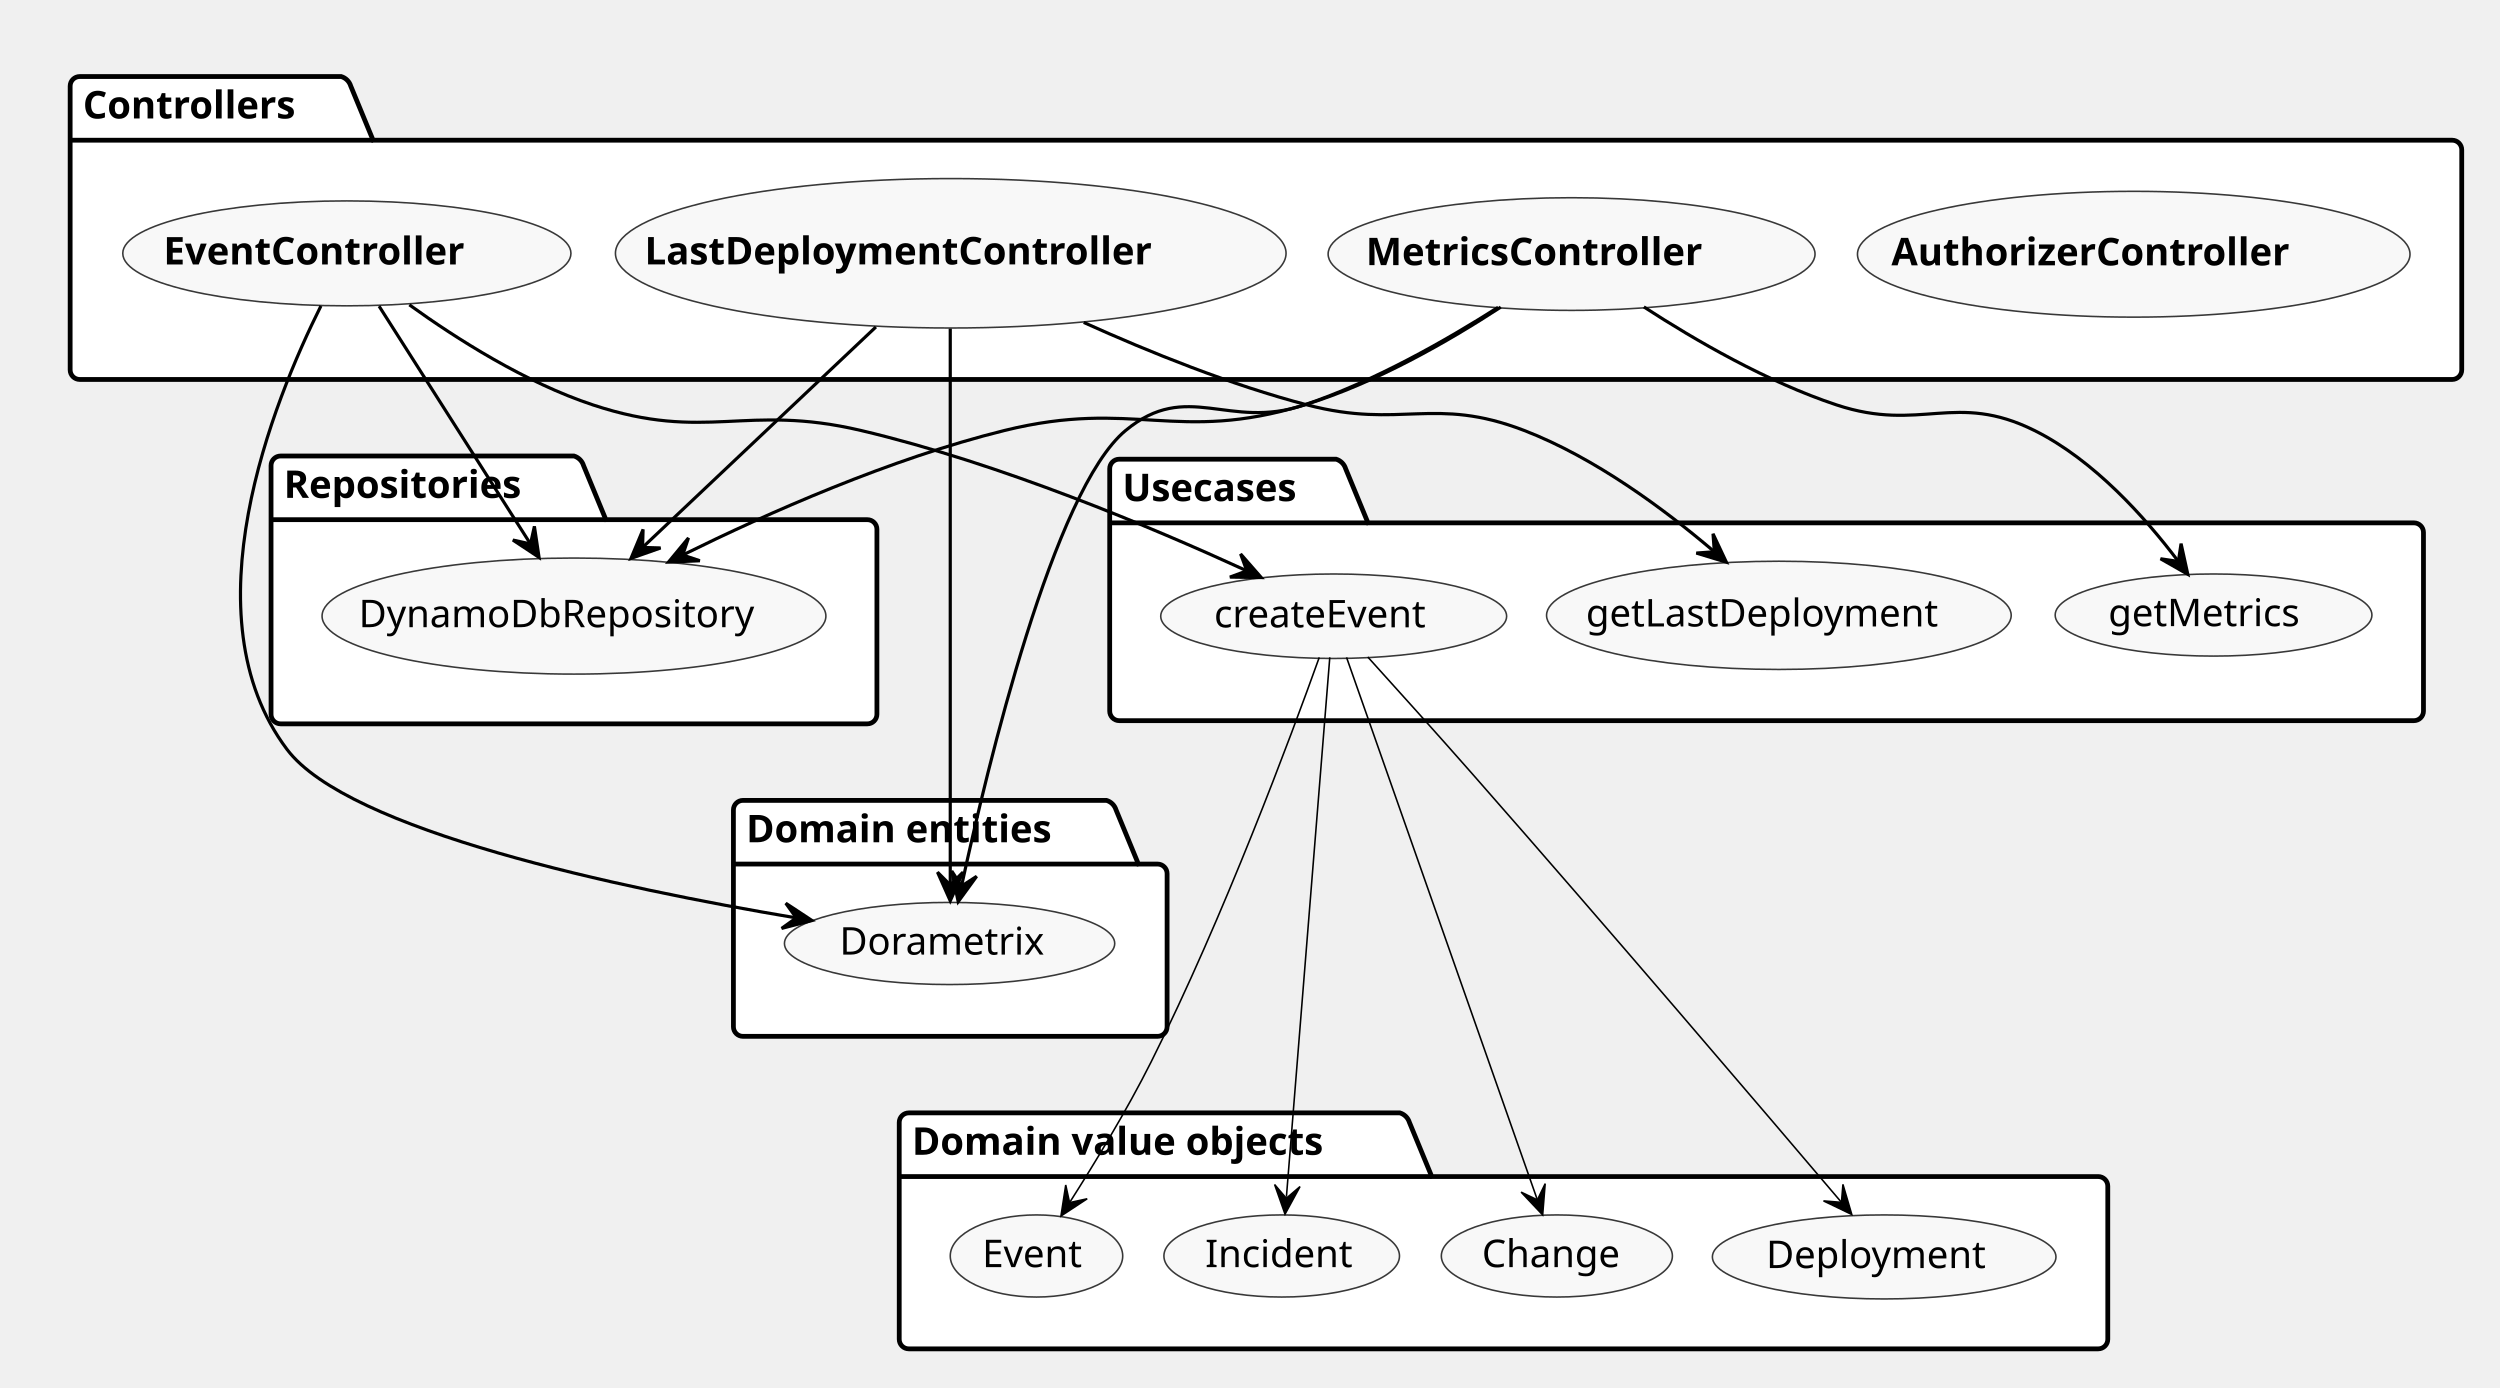
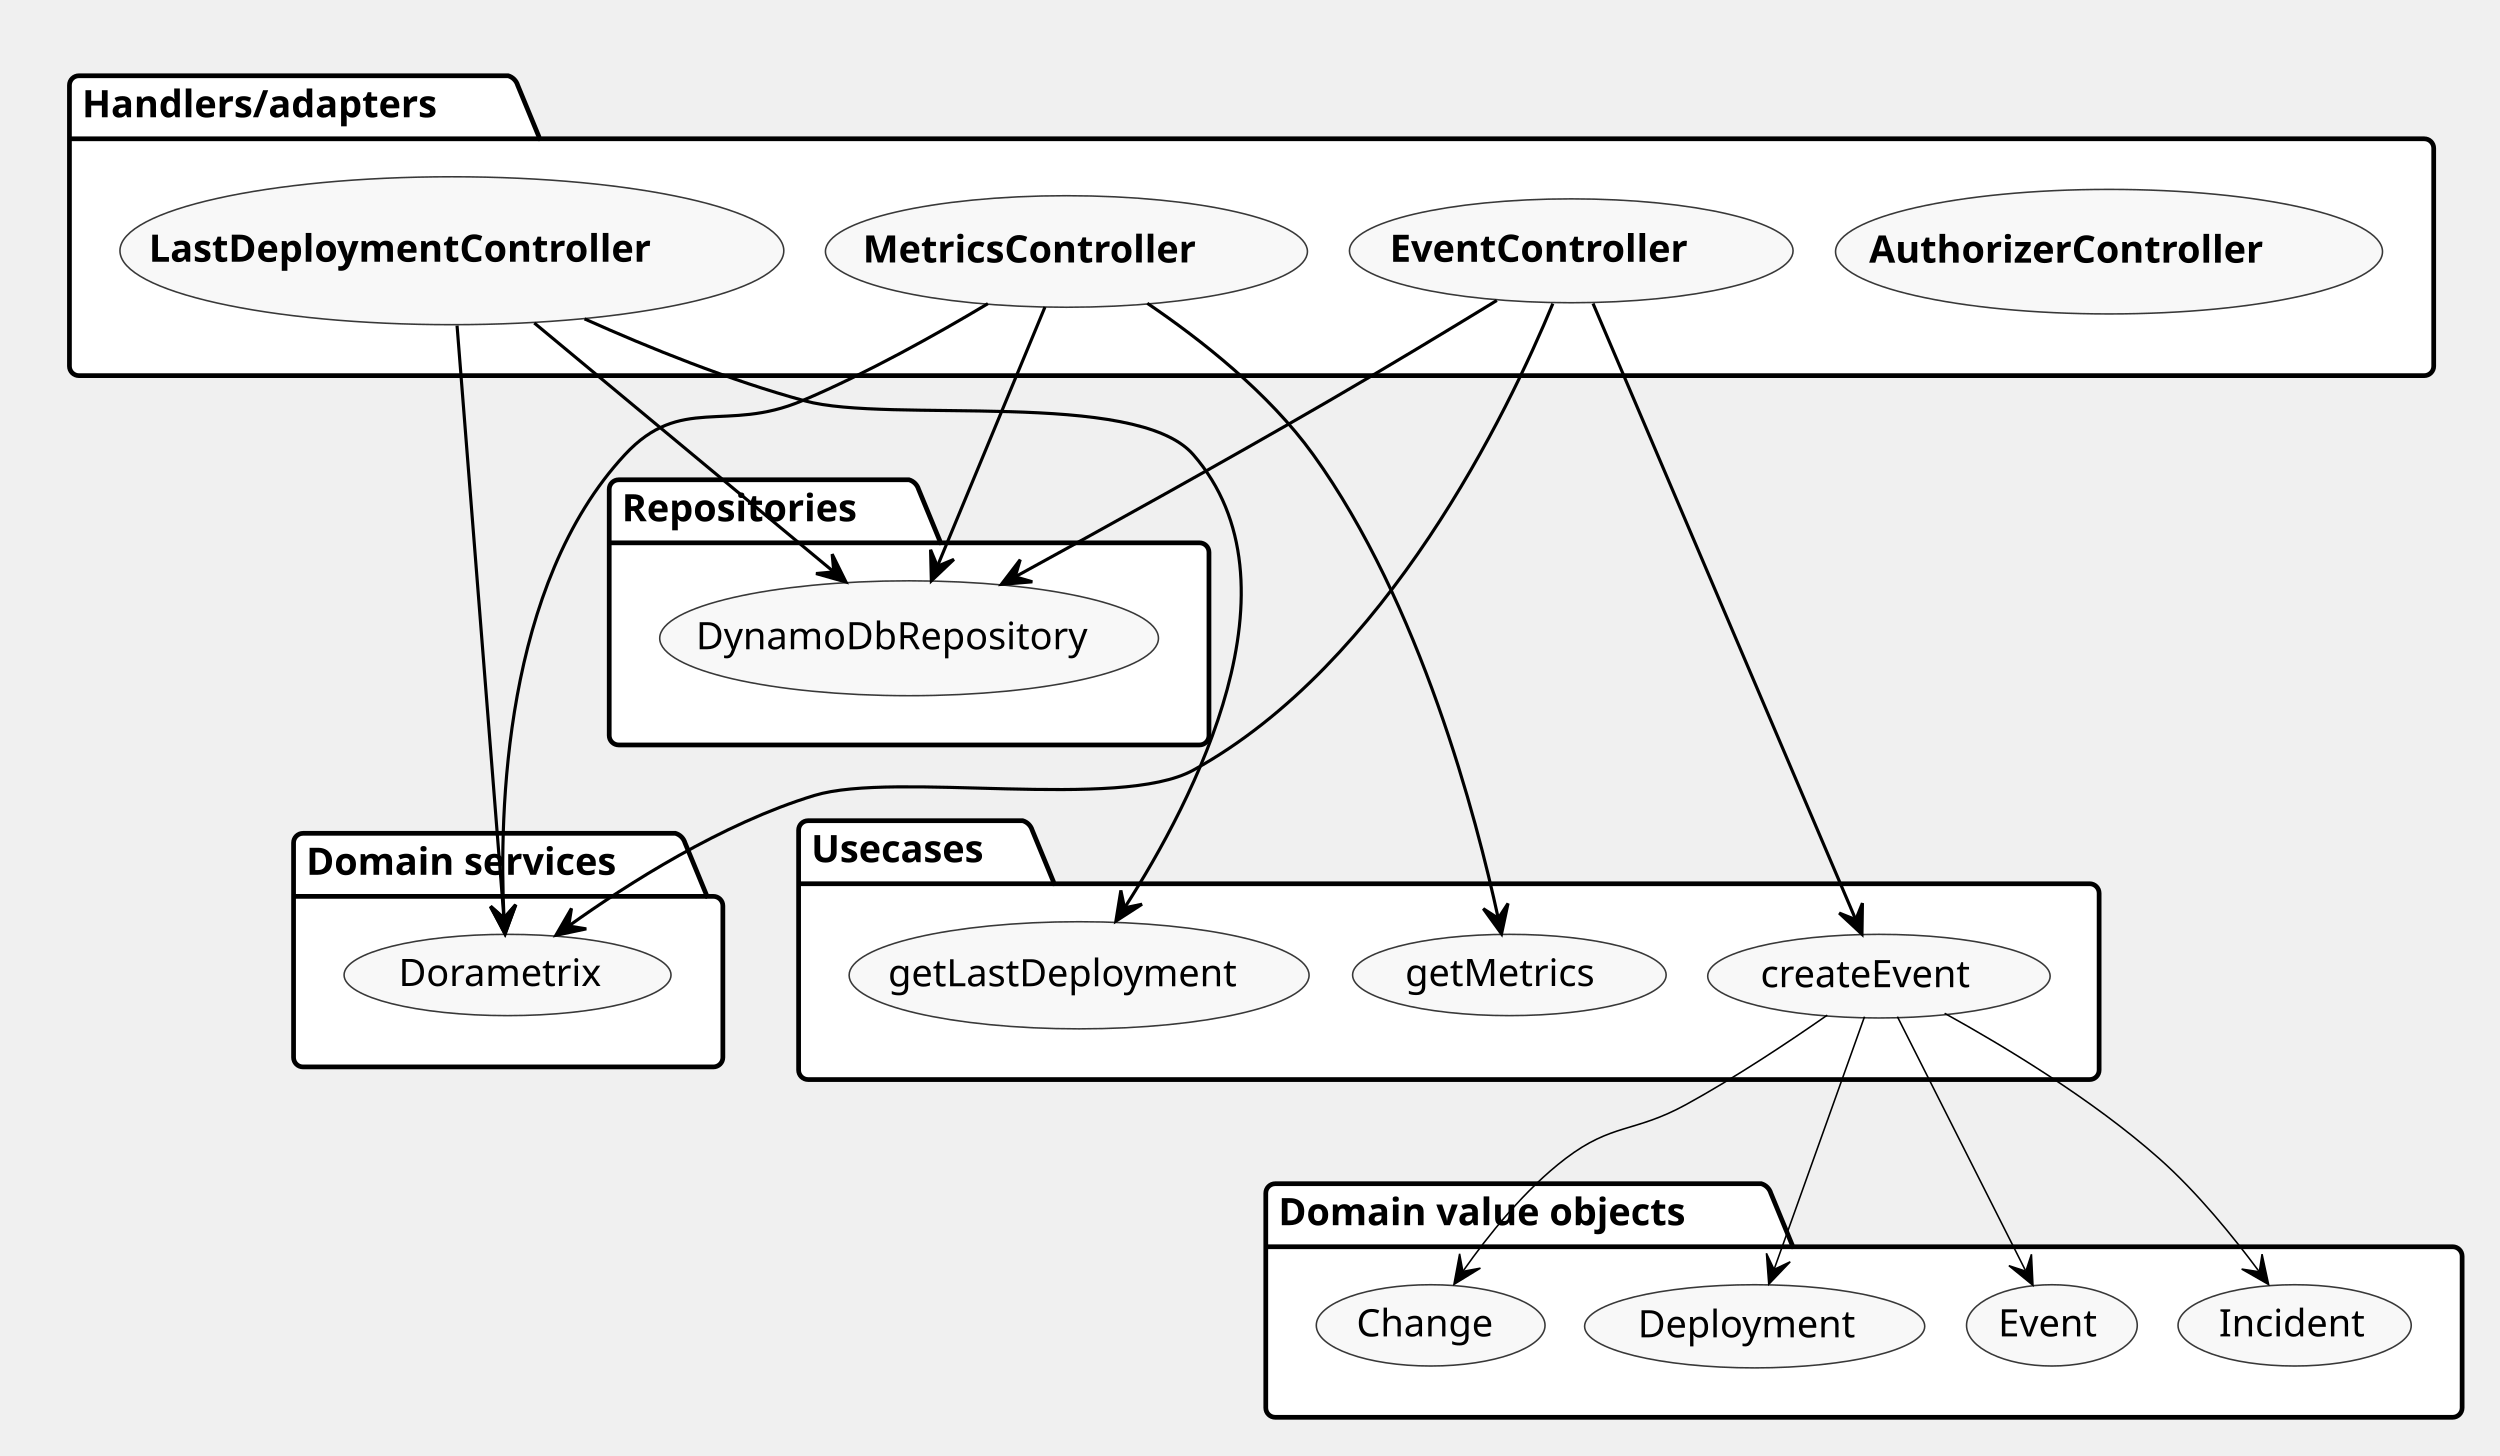
- <svg xmlns="http://www.w3.org/2000/svg" contentScriptType="application/ecmascript" contentStyleType="text/css" height="435px" preserveAspectRatio="none" style="width:784px;height:435px;" version="1.1" viewBox="0 0 784 435" width="784px" zoomAndPan="magnify">
+ <svg xmlns="http://www.w3.org/2000/svg" contentScriptType="application/ecmascript" contentStyleType="text/css" height="461px" preserveAspectRatio="none" style="width:792px;height:461px;" version="1.1" viewBox="0 0 792 461" width="792px" zoomAndPan="magnify">
  <defs />
  <g>
-     <path d="M25,24 L107,24 A4.5,4.5 0 0 1 110,27 L117,43.969 L769,43.969 A3,3 0 0 1 772,46.969 L772,116 A3,3 0 0 1 769,119 L25,119 A3,3 0 0 1 22,116 L22,27 A3,3 0 0 1 25,24 " fill="#FFFFFF" style="stroke: #000000; stroke-width: 1.5;" />
-     <line style="stroke: #000000; stroke-width: 1.5;" x1="22" x2="117" y1="43.969" y2="43.969" />
-     <text fill="#000000" font-family="Tahoma, sans-serif" font-size="12" font-weight="bold" lengthAdjust="spacingAndGlyphs" textLength="82" x="26" y="37.139">Controllers</text>
-     <path d="M233,251 L347,251 A4.5,4.5 0 0 1 350,254 L357,270.969 L363,270.969 A3,3 0 0 1 366,273.969 L366,322 A3,3 0 0 1 363,325 L233,325 A3,3 0 0 1 230,322 L230,254 A3,3 0 0 1 233,251 " fill="#FFFFFF" style="stroke: #000000; stroke-width: 1.5;" />
-     <line style="stroke: #000000; stroke-width: 1.5;" x1="230" x2="357" y1="270.969" y2="270.969" />
-     <text fill="#000000" font-family="Tahoma, sans-serif" font-size="12" font-weight="bold" lengthAdjust="spacingAndGlyphs" textLength="114" x="234" y="264.139">Domain entities</text>
-     <path d="M285,349 L439,349 A4.5,4.5 0 0 1 442,352 L449,368.969 L658,368.969 A3,3 0 0 1 661,371.969 L661,420 A3,3 0 0 1 658,423 L285,423 A3,3 0 0 1 282,420 L282,352 A3,3 0 0 1 285,349 " fill="#FFFFFF" style="stroke: #000000; stroke-width: 1.5;" />
-     <line style="stroke: #000000; stroke-width: 1.5;" x1="282" x2="449" y1="368.969" y2="368.969" />
-     <text fill="#000000" font-family="Tahoma, sans-serif" font-size="12" font-weight="bold" lengthAdjust="spacingAndGlyphs" textLength="154" x="286" y="362.139">Domain value objects</text>
-     <path d="M88,143 L180,143 A4.5,4.5 0 0 1 183,146 L190,162.969 L272,162.969 A3,3 0 0 1 275,165.969 L275,224 A3,3 0 0 1 272,227 L88,227 A3,3 0 0 1 85,224 L85,146 A3,3 0 0 1 88,143 " fill="#FFFFFF" style="stroke: #000000; stroke-width: 1.5;" />
-     <line style="stroke: #000000; stroke-width: 1.5;" x1="85" x2="190" y1="162.969" y2="162.969" />
-     <text fill="#000000" font-family="Tahoma, sans-serif" font-size="12" font-weight="bold" lengthAdjust="spacingAndGlyphs" textLength="92" x="89" y="156.139">Repositories</text>
-     <path d="M351,144 L419,144 A4.5,4.5 0 0 1 422,147 L429,163.969 L757,163.969 A3,3 0 0 1 760,166.969 L760,223 A3,3 0 0 1 757,226 L351,226 A3,3 0 0 1 348,223 L348,147 A3,3 0 0 1 351,144 " fill="#FFFFFF" style="stroke: #000000; stroke-width: 1.5;" />
-     <line style="stroke: #000000; stroke-width: 1.5;" x1="348" x2="429" y1="163.969" y2="163.969" />
-     <text fill="#000000" font-family="Tahoma, sans-serif" font-size="12" font-weight="bold" lengthAdjust="spacingAndGlyphs" textLength="68" x="352" y="157.139">Usecases</text>
-     <ellipse cx="669.139" cy="79.728" fill="#F8F8F8" rx="86.639" ry="19.728" style="stroke: #383838; stroke-width: 0.5;" />
-     <text fill="#000000" font-family="Tahoma, sans-serif" font-size="12" font-weight="bold" lengthAdjust="spacingAndGlyphs" textLength="152" x="593.139" y="83.212">AuthorizerController</text>
-     <ellipse cx="108.774" cy="79.455" fill="#F8F8F8" rx="70.274" ry="16.455" style="stroke: #383838; stroke-width: 0.5;" />
-     <text fill="#000000" font-family="Tahoma, sans-serif" font-size="12" font-weight="bold" lengthAdjust="spacingAndGlyphs" textLength="115" x="51.274" y="82.939">EventController</text>
-     <ellipse cx="298.154" cy="79.431" fill="#F8F8F8" rx="105.154" ry="23.431" style="stroke: #383838; stroke-width: 0.5;" />
-     <text fill="#000000" font-family="Tahoma, sans-serif" font-size="12" font-weight="bold" lengthAdjust="spacingAndGlyphs" textLength="192" x="202.155" y="82.915">LastDeploymentController</text>
-     <ellipse cx="492.847" cy="79.669" fill="#F8F8F8" rx="76.347" ry="17.669" style="stroke: #383838; stroke-width: 0.5;" />
-     <text fill="#000000" font-family="Tahoma, sans-serif" font-size="12" font-weight="bold" lengthAdjust="spacingAndGlyphs" textLength="129" x="428.347" y="83.154">MetricsController</text>
-     <ellipse cx="297.79" cy="295.877" fill="#F8F8F8" rx="51.79" ry="12.877" style="stroke: #383838; stroke-width: 0.5;" />
-     <text fill="#000000" font-family="Tahoma, sans-serif" font-size="12" lengthAdjust="spacingAndGlyphs" textLength="69" x="263.29" y="299.362">Dorametrix</text>
-     <ellipse cx="488.234" cy="393.877" fill="#F8F8F8" rx="36.234" ry="12.877" style="stroke: #383838; stroke-width: 0.5;" />
-     <text fill="#000000" font-family="Tahoma, sans-serif" font-size="12" lengthAdjust="spacingAndGlyphs" textLength="47" x="464.734" y="397.362">Change</text>
-     <ellipse cx="590.878" cy="394.175" fill="#F8F8F8" rx="53.878" ry="13.175" style="stroke: #383838; stroke-width: 0.5;" />
-     <text fill="#000000" font-family="Tahoma, sans-serif" font-size="12" lengthAdjust="spacingAndGlyphs" textLength="74" x="553.878" y="397.66">Deployment</text>
-     <ellipse cx="325.042" cy="393.877" fill="#F8F8F8" rx="27.042" ry="12.877" style="stroke: #383838; stroke-width: 0.5;" />
-     <text fill="#000000" font-family="Tahoma, sans-serif" font-size="12" lengthAdjust="spacingAndGlyphs" textLength="34" x="308.042" y="397.362">Event</text>
-     <ellipse cx="401.941" cy="393.877" fill="#F8F8F8" rx="36.941" ry="12.877" style="stroke: #383838; stroke-width: 0.5;" />
-     <text fill="#000000" font-family="Tahoma, sans-serif" font-size="12" lengthAdjust="spacingAndGlyphs" textLength="48" x="377.941" y="397.362">Incident</text>
-     <ellipse cx="179.999" cy="193.2" fill="#F8F8F8" rx="78.999" ry="18.2" style="stroke: #383838; stroke-width: 0.5;" />
-     <text fill="#000000" font-family="Tahoma, sans-serif" font-size="12" lengthAdjust="spacingAndGlyphs" textLength="135" x="112.499" y="196.684">DynamoDbRepository</text>
-     <ellipse cx="418.242" cy="193.249" fill="#F8F8F8" rx="54.242" ry="13.248" style="stroke: #383838; stroke-width: 0.5;" />
-     <text fill="#000000" font-family="Tahoma, sans-serif" font-size="12" lengthAdjust="spacingAndGlyphs" textLength="75" x="380.742" y="196.733">createEvent</text>
-     <ellipse cx="557.856" cy="192.971" fill="#F8F8F8" rx="72.856" ry="16.971" style="stroke: #383838; stroke-width: 0.5;" />
-     <text fill="#000000" font-family="Tahoma, sans-serif" font-size="12" lengthAdjust="spacingAndGlyphs" textLength="121" x="497.356" y="196.456">getLastDeployment</text>
-     <ellipse cx="694.169" cy="192.877" fill="#F8F8F8" rx="49.669" ry="12.877" style="stroke: #383838; stroke-width: 0.5;" />
-     <text fill="#000000" font-family="Tahoma, sans-serif" font-size="12" lengthAdjust="spacingAndGlyphs" textLength="66" x="661.169" y="196.362">getMetrics</text>
-     <path d="M422.273,206.149 C434.262,240.23 468.233,336.805 482.047,376.078 " fill="none" id="createEvent-&gt;Change" style="stroke: #000000; stroke-width: 0.5;" />
-     <polygon fill="#000000" points="483.782,381.01,484.569,371.193,482.123,376.293,477.022,373.847,483.782,381.01" style="stroke: #000000; stroke-width: 0.5;" />
-     <path d="M428.922,206.018 C437.869,215.898 450.83,230.289 462,243 C504.573,291.444 554.092,349.519 577.465,377.036 " fill="none" id="createEvent-&gt;Deployment" style="stroke: #000000; stroke-width: 0.5;" />
-     <polygon fill="#000000" points="580.72,380.869,577.944,371.42,577.484,377.058,571.846,376.598,580.72,380.869" style="stroke: #000000; stroke-width: 0.5;" />
-     <path d="M413.716,206.171 C404.937,230.683 383.797,287.535 361,333 C353.309,348.339 343.145,365.017 335.579,376.887 " fill="none" id="createEvent-&gt;Event" style="stroke: #000000; stroke-width: 0.5;" />
-     <polygon fill="#000000" points="332.715,381.346,340.945,375.935,335.417,377.139,334.214,371.611,332.715,381.346" style="stroke: #000000; stroke-width: 0.5;" />
-     <path d="M417.023,206.149 C414.301,240.01 406.618,335.563 403.422,375.312 " fill="none" id="createEvent-&gt;Incident" style="stroke: #000000; stroke-width: 0.5;" />
-     <polygon fill="#000000" points="402.984,380.757,407.692,372.107,403.385,375.774,399.718,371.466,402.984,380.757" style="stroke: #000000; stroke-width: 0.5;" />
-     <path d="M128.369,95.587 C143.255,106.306 164.796,119.994 186,127 C221.609,138.765 233.496,126.403 270,135 C313.577,145.262 361.502,165.482 390.673,178.871 " fill="none" id="&lt;b&gt;EventController&lt;/b&gt;-&gt;createEvent" style="stroke: #000000; stroke-width: 1.0;" />
-     <polygon fill="#000000" points="395.543,181.123,389.053,173.715,391.005,179.024,385.695,180.976,395.543,181.123" style="stroke: #000000; stroke-width: 1.0;" />
-     <path d="M100.65,95.925 C85.644,125.98 58.481,193.104 90,235 C109.152,260.458 194.157,278.511 249.395,287.802 " fill="none" id="&lt;b&gt;EventController&lt;/b&gt;-&gt;Dorametrix" style="stroke: #000000; stroke-width: 1.0;" />
-     <polygon fill="#000000" points="254.645,288.674,246.421,283.255,249.713,287.856,245.112,291.147,254.645,288.674" style="stroke: #000000; stroke-width: 1.0;" />
-     <path d="M118.872,96.004 C131.18,115.333 152.289,148.483 166.195,170.32 " fill="none" id="&lt;b&gt;EventController&lt;/b&gt;-&gt;DynamoDbRepository" style="stroke: #000000; stroke-width: 1.0;" />
-     <polygon fill="#000000" points="169.047,174.8,167.586,165.06,166.361,170.583,160.839,169.357,169.047,174.8" style="stroke: #000000; stroke-width: 1.0;" />
-     <path d="M298,103.05 C298,145.903 298,238.29 298,277.176 " fill="none" id="&lt;b&gt;LastDeploymentController&lt;/b&gt;-&gt;Dorametrix" style="stroke: #000000; stroke-width: 1.0;" />
-     <polygon fill="#000000" points="298,282.512,302,273.512,298,277.512,294,273.512,298,282.512" style="stroke: #000000; stroke-width: 1.0;" />
-     <path d="M274.687,102.529 C253.442,122.604 222.307,152.023 201.612,171.579 " fill="none" id="&lt;b&gt;LastDeploymentController&lt;/b&gt;-&gt;DynamoDbRepository" style="stroke: #000000; stroke-width: 1.0;" />
-     <polygon fill="#000000" points="197.874,175.111,207.163,171.837,201.508,171.677,201.668,166.022,197.874,175.111" style="stroke: #000000; stroke-width: 1.0;" />
-     <path d="M339.857,101.118 C360.506,110.444 386.064,120.752 410,127 C439.444,134.685 449.608,124.05 478,135 C500.252,143.582 522.067,159.798 537.281,172.747 " fill="none" id="&lt;b&gt;LastDeploymentController&lt;/b&gt;-&gt;getLastDeployment" style="stroke: #000000; stroke-width: 1.0;" />
-     <polygon fill="#000000" points="541.392,176.303,537.203,167.389,537.611,173.032,531.969,173.44,541.392,176.303" style="stroke: #000000; stroke-width: 1.0;" />
-     <path d="M469.812,96.367 C453.514,106.742 430.808,119.682 409,127 C385.164,134.998 372.378,118.981 353,135 C330.451,153.641 309.692,240.151 301.591,277.62 " fill="none" id="&lt;b&gt;MetricsController&lt;/b&gt;-&gt;Dorametrix" style="stroke: #000000; stroke-width: 1.0;" />
-     <polygon fill="#000000" points="300.489,282.779,306.283,274.815,301.535,277.889,298.459,273.142,300.489,282.779" style="stroke: #000000; stroke-width: 1.0;" />
-     <path d="M470.641,96.308 C454.355,106.94 431.326,120.21 409,127 C368.885,139.2 355.705,124.943 315,135 C279.278,143.825 240.829,160.873 214.136,174.034 " fill="none" id="&lt;b&gt;MetricsController&lt;/b&gt;-&gt;DynamoDbRepository" style="stroke: #000000; stroke-width: 1.0;" />
-     <polygon fill="#000000" points="209.624,176.277,219.464,175.852,214.101,174.051,215.903,168.689,209.624,176.277" style="stroke: #000000; stroke-width: 1.0;" />
-     <path d="M515.505,96.242 C531.607,106.7 554.203,119.789 576,127 C602.378,135.727 613.12,122.633 638,135 C656.75,144.32 672.858,162.465 682.92,175.788 " fill="none" id="&lt;b&gt;MetricsController&lt;/b&gt;-&gt;getMetrics" style="stroke: #000000; stroke-width: 1.0;" />
-     <polygon fill="#000000" points="686.096,180.102,683.982,170.483,683.132,176.075,677.539,175.225,686.096,180.102" style="stroke: #000000; stroke-width: 1.0;" />
+     <path d="M25,24 L161,24 A4.5,4.5 0 0 1 164,27 L171,43.969 L768,43.969 A3,3 0 0 1 771,46.969 L771,116 A3,3 0 0 1 768,119 L25,119 A3,3 0 0 1 22,116 L22,27 A3,3 0 0 1 25,24 " fill="#FFFFFF" style="stroke: #000000; stroke-width: 1.5;" />
+     <line style="stroke: #000000; stroke-width: 1.5;" x1="22" x2="171" y1="43.969" y2="43.969" />
+     <text fill="#000000" font-family="Tahoma, sans-serif" font-size="12" font-weight="bold" lengthAdjust="spacingAndGlyphs" textLength="136" x="26" y="37.139">Handlers/adapters</text>
+     <path d="M96,264 L214,264 A4.5,4.5 0 0 1 217,267 L224,283.969 L226,283.969 A3,3 0 0 1 229,286.969 L229,335 A3,3 0 0 1 226,338 L96,338 A3,3 0 0 1 93,335 L93,267 A3,3 0 0 1 96,264 " fill="#FFFFFF" style="stroke: #000000; stroke-width: 1.5;" />
+     <line style="stroke: #000000; stroke-width: 1.5;" x1="93" x2="224" y1="283.969" y2="283.969" />
+     <text fill="#000000" font-family="Tahoma, sans-serif" font-size="12" font-weight="bold" lengthAdjust="spacingAndGlyphs" textLength="118" x="97" y="277.139">Domain services</text>
+     <path d="M404,375 L558,375 A4.5,4.5 0 0 1 561,378 L568,394.969 L777,394.969 A3,3 0 0 1 780,397.969 L780,446 A3,3 0 0 1 777,449 L404,449 A3,3 0 0 1 401,446 L401,378 A3,3 0 0 1 404,375 " fill="#FFFFFF" style="stroke: #000000; stroke-width: 1.5;" />
+     <line style="stroke: #000000; stroke-width: 1.5;" x1="401" x2="568" y1="394.969" y2="394.969" />
+     <text fill="#000000" font-family="Tahoma, sans-serif" font-size="12" font-weight="bold" lengthAdjust="spacingAndGlyphs" textLength="154" x="405" y="388.139">Domain value objects</text>
+     <path d="M196,152 L288,152 A4.5,4.5 0 0 1 291,155 L298,171.969 L380,171.969 A3,3 0 0 1 383,174.969 L383,233 A3,3 0 0 1 380,236 L196,236 A3,3 0 0 1 193,233 L193,155 A3,3 0 0 1 196,152 " fill="#FFFFFF" style="stroke: #000000; stroke-width: 1.5;" />
+     <line style="stroke: #000000; stroke-width: 1.5;" x1="193" x2="298" y1="171.969" y2="171.969" />
+     <text fill="#000000" font-family="Tahoma, sans-serif" font-size="12" font-weight="bold" lengthAdjust="spacingAndGlyphs" textLength="92" x="197" y="165.139">Repositories</text>
+     <path d="M256,260 L324,260 A4.5,4.5 0 0 1 327,263 L334,279.969 L662,279.969 A3,3 0 0 1 665,282.969 L665,339 A3,3 0 0 1 662,342 L256,342 A3,3 0 0 1 253,339 L253,263 A3,3 0 0 1 256,260 " fill="#FFFFFF" style="stroke: #000000; stroke-width: 1.5;" />
+     <line style="stroke: #000000; stroke-width: 1.5;" x1="253" x2="334" y1="279.969" y2="279.969" />
+     <text fill="#000000" font-family="Tahoma, sans-serif" font-size="12" font-weight="bold" lengthAdjust="spacingAndGlyphs" textLength="68" x="257" y="273.139">Usecases</text>
+     <ellipse cx="668.139" cy="79.728" fill="#F8F8F8" rx="86.639" ry="19.728" style="stroke: #383838; stroke-width: 0.5;" />
+     <text fill="#000000" font-family="Tahoma, sans-serif" font-size="12" font-weight="bold" lengthAdjust="spacingAndGlyphs" textLength="152" x="592.139" y="83.212">AuthorizerController</text>
+     <ellipse cx="497.774" cy="79.455" fill="#F8F8F8" rx="70.274" ry="16.455" style="stroke: #383838; stroke-width: 0.5;" />
+     <text fill="#000000" font-family="Tahoma, sans-serif" font-size="12" font-weight="bold" lengthAdjust="spacingAndGlyphs" textLength="115" x="440.274" y="82.939">EventController</text>
+     <ellipse cx="143.155" cy="79.431" fill="#F8F8F8" rx="105.154" ry="23.431" style="stroke: #383838; stroke-width: 0.5;" />
+     <text fill="#000000" font-family="Tahoma, sans-serif" font-size="12" font-weight="bold" lengthAdjust="spacingAndGlyphs" textLength="192" x="47.154" y="82.915">LastDeploymentController</text>
+     <ellipse cx="337.847" cy="79.669" fill="#F8F8F8" rx="76.347" ry="17.669" style="stroke: #383838; stroke-width: 0.5;" />
+     <text fill="#000000" font-family="Tahoma, sans-serif" font-size="12" font-weight="bold" lengthAdjust="spacingAndGlyphs" textLength="129" x="273.347" y="83.154">MetricsController</text>
+     <ellipse cx="160.79" cy="308.877" fill="#F8F8F8" rx="51.79" ry="12.877" style="stroke: #383838; stroke-width: 0.5;" />
+     <text fill="#000000" font-family="Tahoma, sans-serif" font-size="12" lengthAdjust="spacingAndGlyphs" textLength="69" x="126.29" y="312.362">Dorametrix</text>
+     <ellipse cx="453.234" cy="419.877" fill="#F8F8F8" rx="36.234" ry="12.877" style="stroke: #383838; stroke-width: 0.5;" />
+     <text fill="#000000" font-family="Tahoma, sans-serif" font-size="12" lengthAdjust="spacingAndGlyphs" textLength="47" x="429.734" y="423.362">Change</text>
+     <ellipse cx="555.878" cy="420.175" fill="#F8F8F8" rx="53.878" ry="13.175" style="stroke: #383838; stroke-width: 0.5;" />
+     <text fill="#000000" font-family="Tahoma, sans-serif" font-size="12" lengthAdjust="spacingAndGlyphs" textLength="74" x="518.878" y="423.66">Deployment</text>
+     <ellipse cx="650.042" cy="419.877" fill="#F8F8F8" rx="27.042" ry="12.877" style="stroke: #383838; stroke-width: 0.5;" />
+     <text fill="#000000" font-family="Tahoma, sans-serif" font-size="12" lengthAdjust="spacingAndGlyphs" textLength="34" x="633.042" y="423.362">Event</text>
+     <ellipse cx="726.941" cy="419.877" fill="#F8F8F8" rx="36.941" ry="12.877" style="stroke: #383838; stroke-width: 0.5;" />
+     <text fill="#000000" font-family="Tahoma, sans-serif" font-size="12" lengthAdjust="spacingAndGlyphs" textLength="48" x="702.941" y="423.362">Incident</text>
+     <ellipse cx="287.999" cy="202.2" fill="#F8F8F8" rx="78.999" ry="18.2" style="stroke: #383838; stroke-width: 0.5;" />
+     <text fill="#000000" font-family="Tahoma, sans-serif" font-size="12" lengthAdjust="spacingAndGlyphs" textLength="135" x="220.499" y="205.684">DynamoDbRepository</text>
+     <ellipse cx="595.242" cy="309.248" fill="#F8F8F8" rx="54.242" ry="13.248" style="stroke: #383838; stroke-width: 0.5;" />
+     <text fill="#000000" font-family="Tahoma, sans-serif" font-size="12" lengthAdjust="spacingAndGlyphs" textLength="75" x="557.742" y="312.733">createEvent</text>
+     <ellipse cx="341.856" cy="308.971" fill="#F8F8F8" rx="72.856" ry="16.971" style="stroke: #383838; stroke-width: 0.5;" />
+     <text fill="#000000" font-family="Tahoma, sans-serif" font-size="12" lengthAdjust="spacingAndGlyphs" textLength="121" x="281.356" y="312.455">getLastDeployment</text>
+     <ellipse cx="478.169" cy="308.877" fill="#F8F8F8" rx="49.669" ry="12.877" style="stroke: #383838; stroke-width: 0.5;" />
+     <text fill="#000000" font-family="Tahoma, sans-serif" font-size="12" lengthAdjust="spacingAndGlyphs" textLength="66" x="445.169" y="312.362">getMetrics</text>
+     <path d="M578.87,321.598 C566.82,330.007 549.777,341.37 534,350 C517.768,358.879 510.726,355.799 496,367 C482.995,376.892 471.396,391.442 463.532,402.637 " fill="none" id="createEvent-&gt;Change" style="stroke: #000000; stroke-width: 0.5;" />
+     <polygon fill="#000000" points="460.603,406.899,468.997,401.748,463.435,402.779,462.404,397.217,460.603,406.899" style="stroke: #000000; stroke-width: 0.5;" />
+     <path d="M590.677,322.081 C583.708,341.56 569.969,379.959 562.037,402.128 " fill="none" id="createEvent-&gt;Deployment" style="stroke: #000000; stroke-width: 0.5;" />
+     <polygon fill="#000000" points="560.342,406.865,567.14,399.738,562.027,402.157,559.608,397.043,560.342,406.865" style="stroke: #000000; stroke-width: 0.5;" />
+     <path d="M601.096,322.081 C610.977,341.663 630.505,380.365 641.664,402.479 " fill="none" id="createEvent-&gt;Event" style="stroke: #000000; stroke-width: 0.5;" />
+     <polygon fill="#000000" points="644.044,407.196,643.561,397.359,641.792,402.732,636.418,400.963,644.044,407.196" style="stroke: #000000; stroke-width: 0.5;" />
+     <path d="M616.053,321.014 C634.935,331.445 662.845,348.267 684,367 C696.078,377.695 707.606,391.932 715.679,402.805 " fill="none" id="createEvent-&gt;Incident" style="stroke: #000000; stroke-width: 0.5;" />
+     <polygon fill="#000000" points="718.705,406.941,716.62,397.315,715.753,402.906,710.163,402.039,718.705,406.941" style="stroke: #000000; stroke-width: 0.5;" />
+     <path d="M504.667,96.137 C522.23,137.328 569.659,248.567 587.805,291.125 " fill="none" id="&lt;b&gt;EventController&lt;/b&gt;-&gt;createEvent" style="stroke: #000000; stroke-width: 1.0;" />
+     <polygon fill="#000000" points="589.869,295.965,590.017,286.117,587.907,291.366,582.659,289.256,589.869,295.965" style="stroke: #000000; stroke-width: 1.0;" />
+     <path d="M491.937,96.192 C477.863,130.186 439.42,210.278 378,244 C354.573,256.862 283.571,244.228 258,252 C228.769,260.885 198.881,279.957 180.153,293.366 " fill="none" id="&lt;b&gt;EventController&lt;/b&gt;-&gt;Dorametrix" style="stroke: #000000; stroke-width: 1.0;" />
+     <polygon fill="#000000" points="176.1,296.304,185.735,294.261,180.149,293.37,181.04,287.784,176.1,296.304" style="stroke: #000000; stroke-width: 1.0;" />
+     <path d="M474.198,95.172 C459.049,104.437 438.968,116.581 421,127 C387.507,146.422 348.784,167.854 321.79,182.631 " fill="none" id="&lt;b&gt;EventController&lt;/b&gt;-&gt;DynamoDbRepository" style="stroke: #000000; stroke-width: 1.0;" />
+     <polygon fill="#000000" points="317.226,185.128,327.041,184.318,321.613,182.728,323.202,177.299,317.226,185.128" style="stroke: #000000; stroke-width: 1.0;" />
+     <path d="M144.792,103.145 C148.392,148.643 156.432,250.261 159.64,290.81 " fill="none" id="&lt;b&gt;LastDeploymentController&lt;/b&gt;-&gt;Dorametrix" style="stroke: #000000; stroke-width: 1.0;" />
+     <polygon fill="#000000" points="160.042,295.892,163.32,286.605,159.648,290.908,155.345,287.236,160.042,295.892" style="stroke: #000000; stroke-width: 1.0;" />
+     <path d="M169.258,102.322 C196.217,124.725 237.816,159.295 263.942,181.007 " fill="none" id="&lt;b&gt;LastDeploymentController&lt;/b&gt;-&gt;DynamoDbRepository" style="stroke: #000000; stroke-width: 1.0;" />
+     <polygon fill="#000000" points="267.998,184.377,263.632,175.548,264.152,181.181,258.519,181.701,267.998,184.377" style="stroke: #000000; stroke-width: 1.0;" />
+     <path d="M185.178,101.025 C205.793,110.27 231.23,120.538 255,127 C281.627,134.238 359.873,123.196 378,144 C413.737,185.016 378.239,253.385 356.373,287.43 " fill="none" id="&lt;b&gt;LastDeploymentController&lt;/b&gt;-&gt;getLastDeployment" style="stroke: #000000; stroke-width: 1.0;" />
+     <polygon fill="#000000" points="353.518,291.803,361.789,286.456,356.252,287.617,355.091,282.081,353.518,291.803" style="stroke: #000000; stroke-width: 1.0;" />
+     <path d="M312.967,96.188 C296.622,105.966 274.572,118.299 254,127 C230.044,137.133 215.71,124.95 198,144 C159.675,185.224 158.094,257.403 159.647,290.507 " fill="none" id="&lt;b&gt;MetricsController&lt;/b&gt;-&gt;Dorametrix" style="stroke: #000000; stroke-width: 1.0;" />
+     <polygon fill="#000000" points="159.941,295.847,163.439,286.64,159.665,290.855,155.451,287.081,159.941,295.847" style="stroke: #000000; stroke-width: 1.0;" />
+     <path d="M331.048,97.255 C322.18,118.627 306.824,155.635 297.051,179.188 " fill="none" id="&lt;b&gt;MetricsController&lt;/b&gt;-&gt;DynamoDbRepository" style="stroke: #000000; stroke-width: 1.0;" />
+     <polygon fill="#000000" points="295.054,183.999,302.197,177.218,296.97,179.381,294.807,174.153,295.054,183.999" style="stroke: #000000; stroke-width: 1.0;" />
+     <path d="M363.459,96.076 C380.346,107.526 401.911,124.451 416,144 C449.984,191.154 467.765,259.21 474.608,290.749 " fill="none" id="&lt;b&gt;MetricsController&lt;/b&gt;-&gt;getMetrics" style="stroke: #000000; stroke-width: 1.0;" />
+     <polygon fill="#000000" points="475.687,295.846,477.739,286.213,474.653,290.954,469.912,287.868,475.687,295.846" style="stroke: #000000; stroke-width: 1.0;" />
  </g>
</svg>
